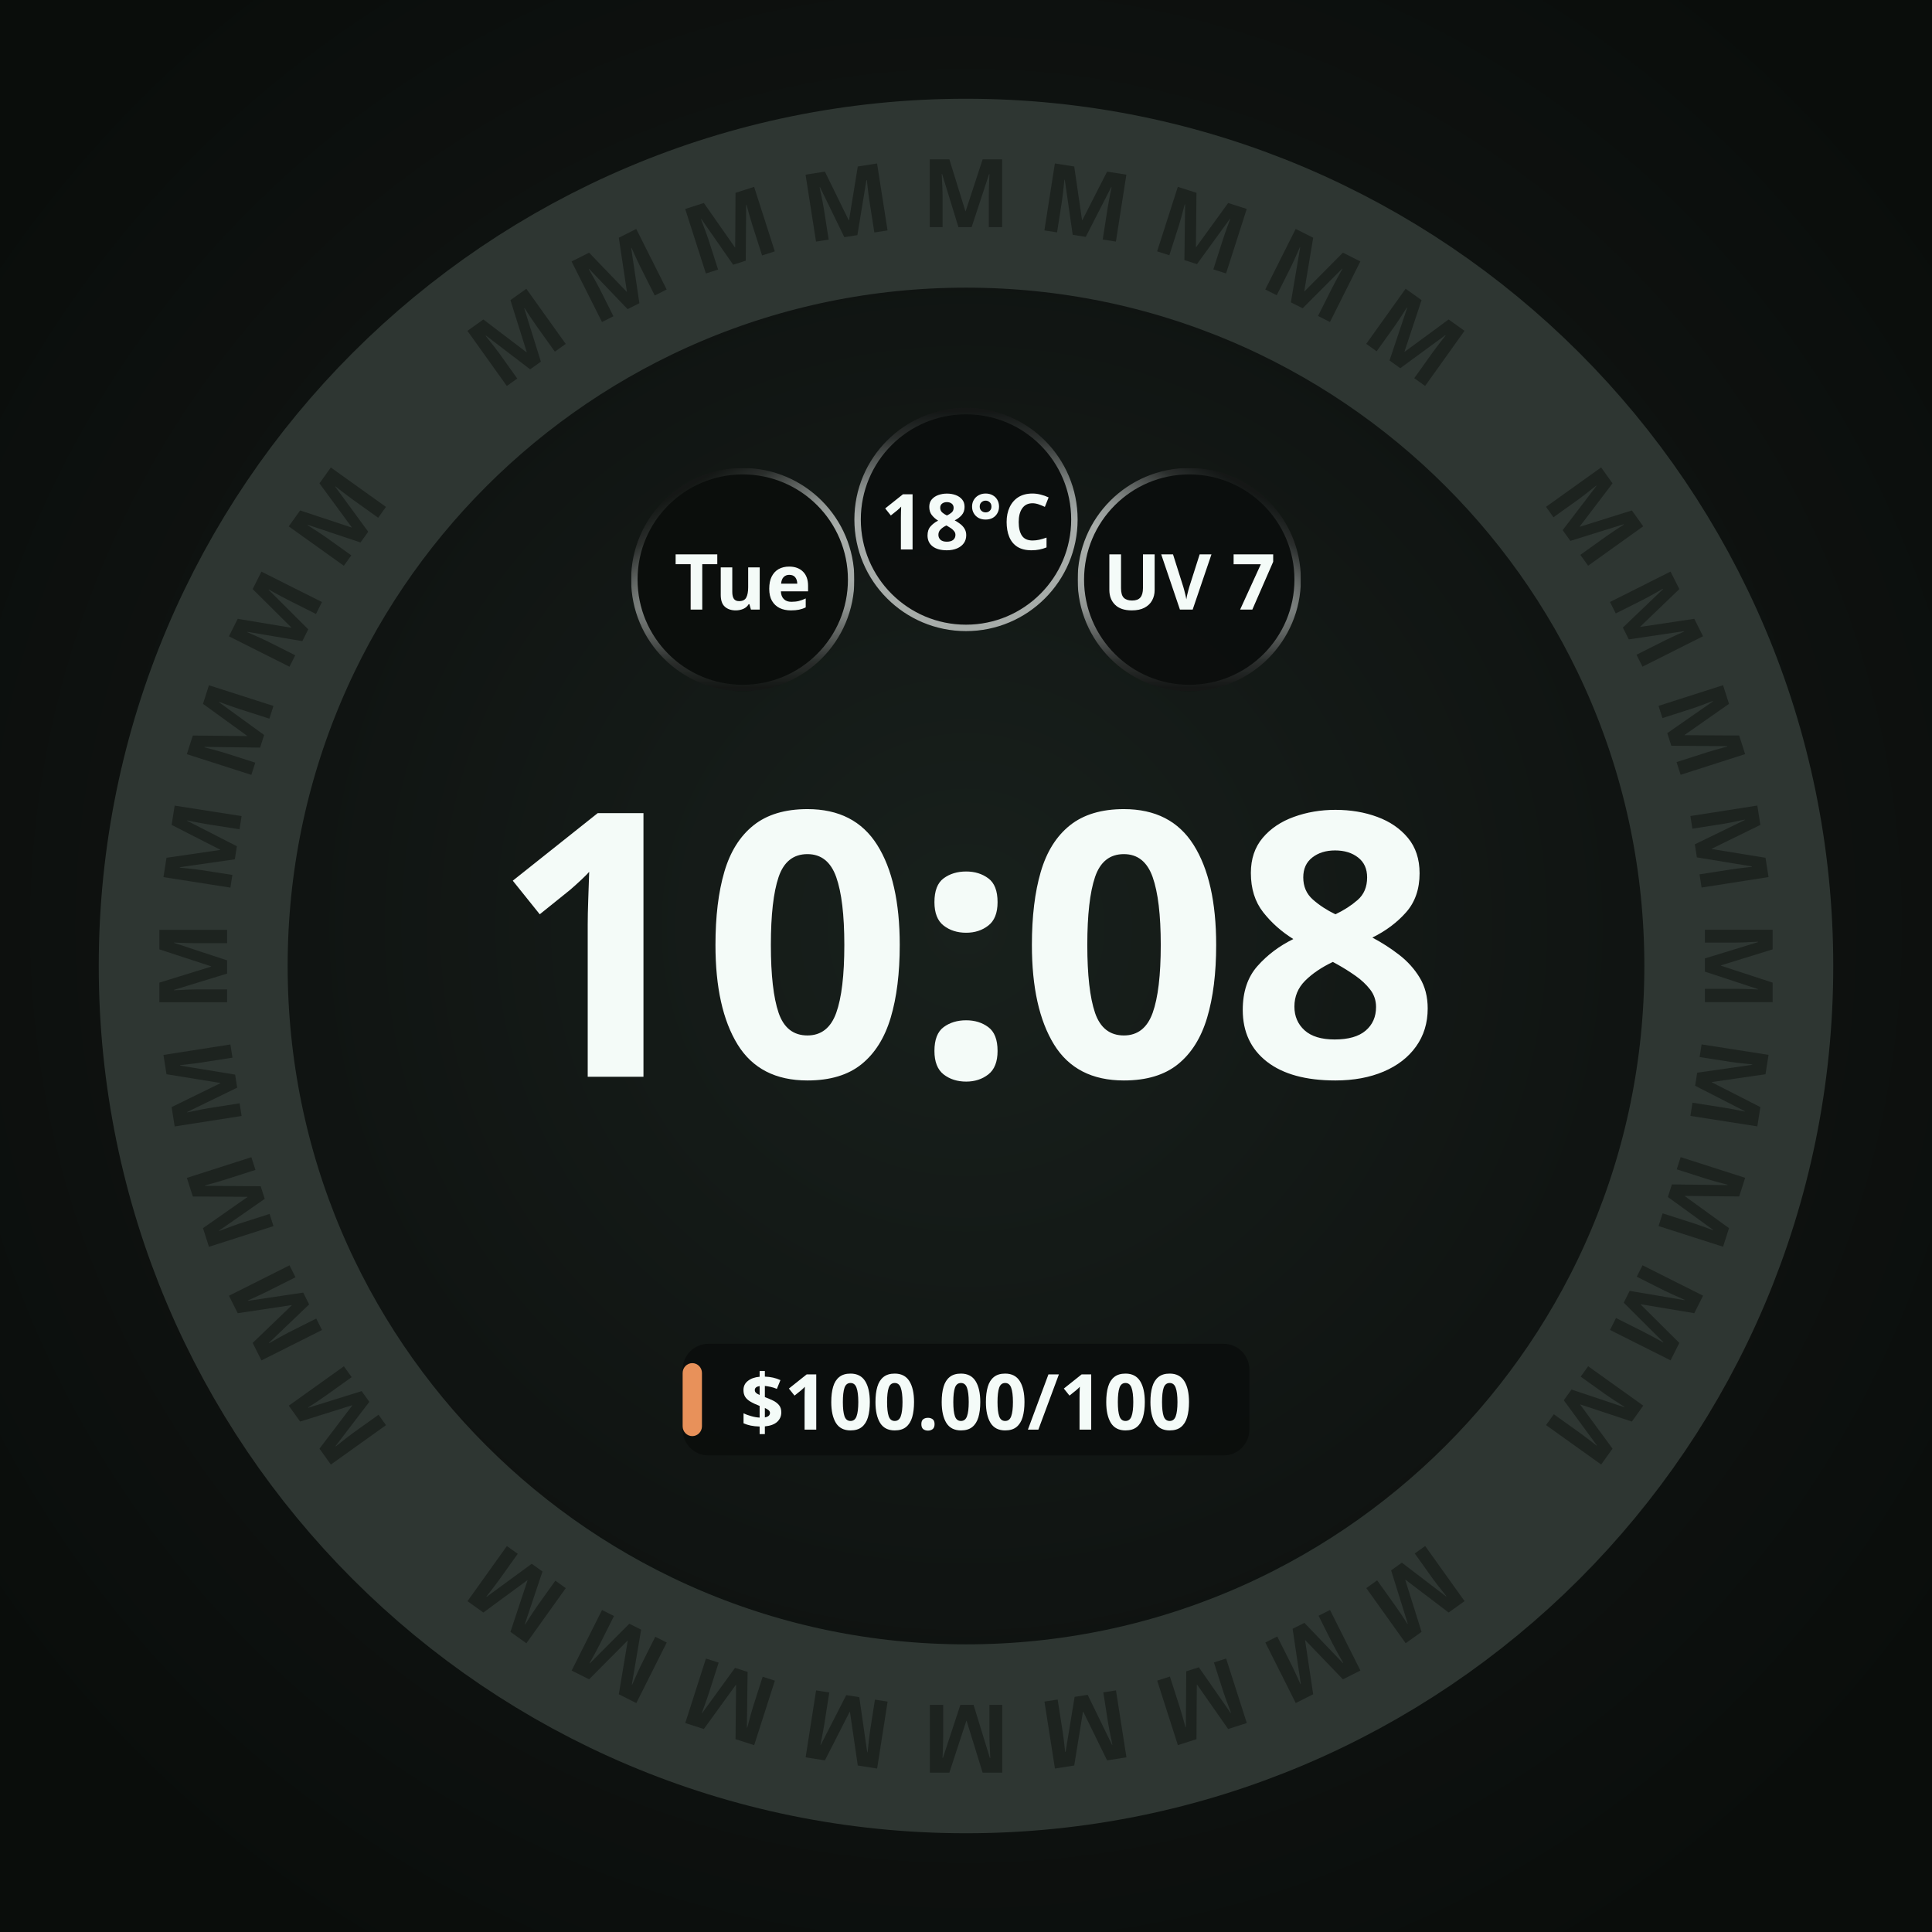
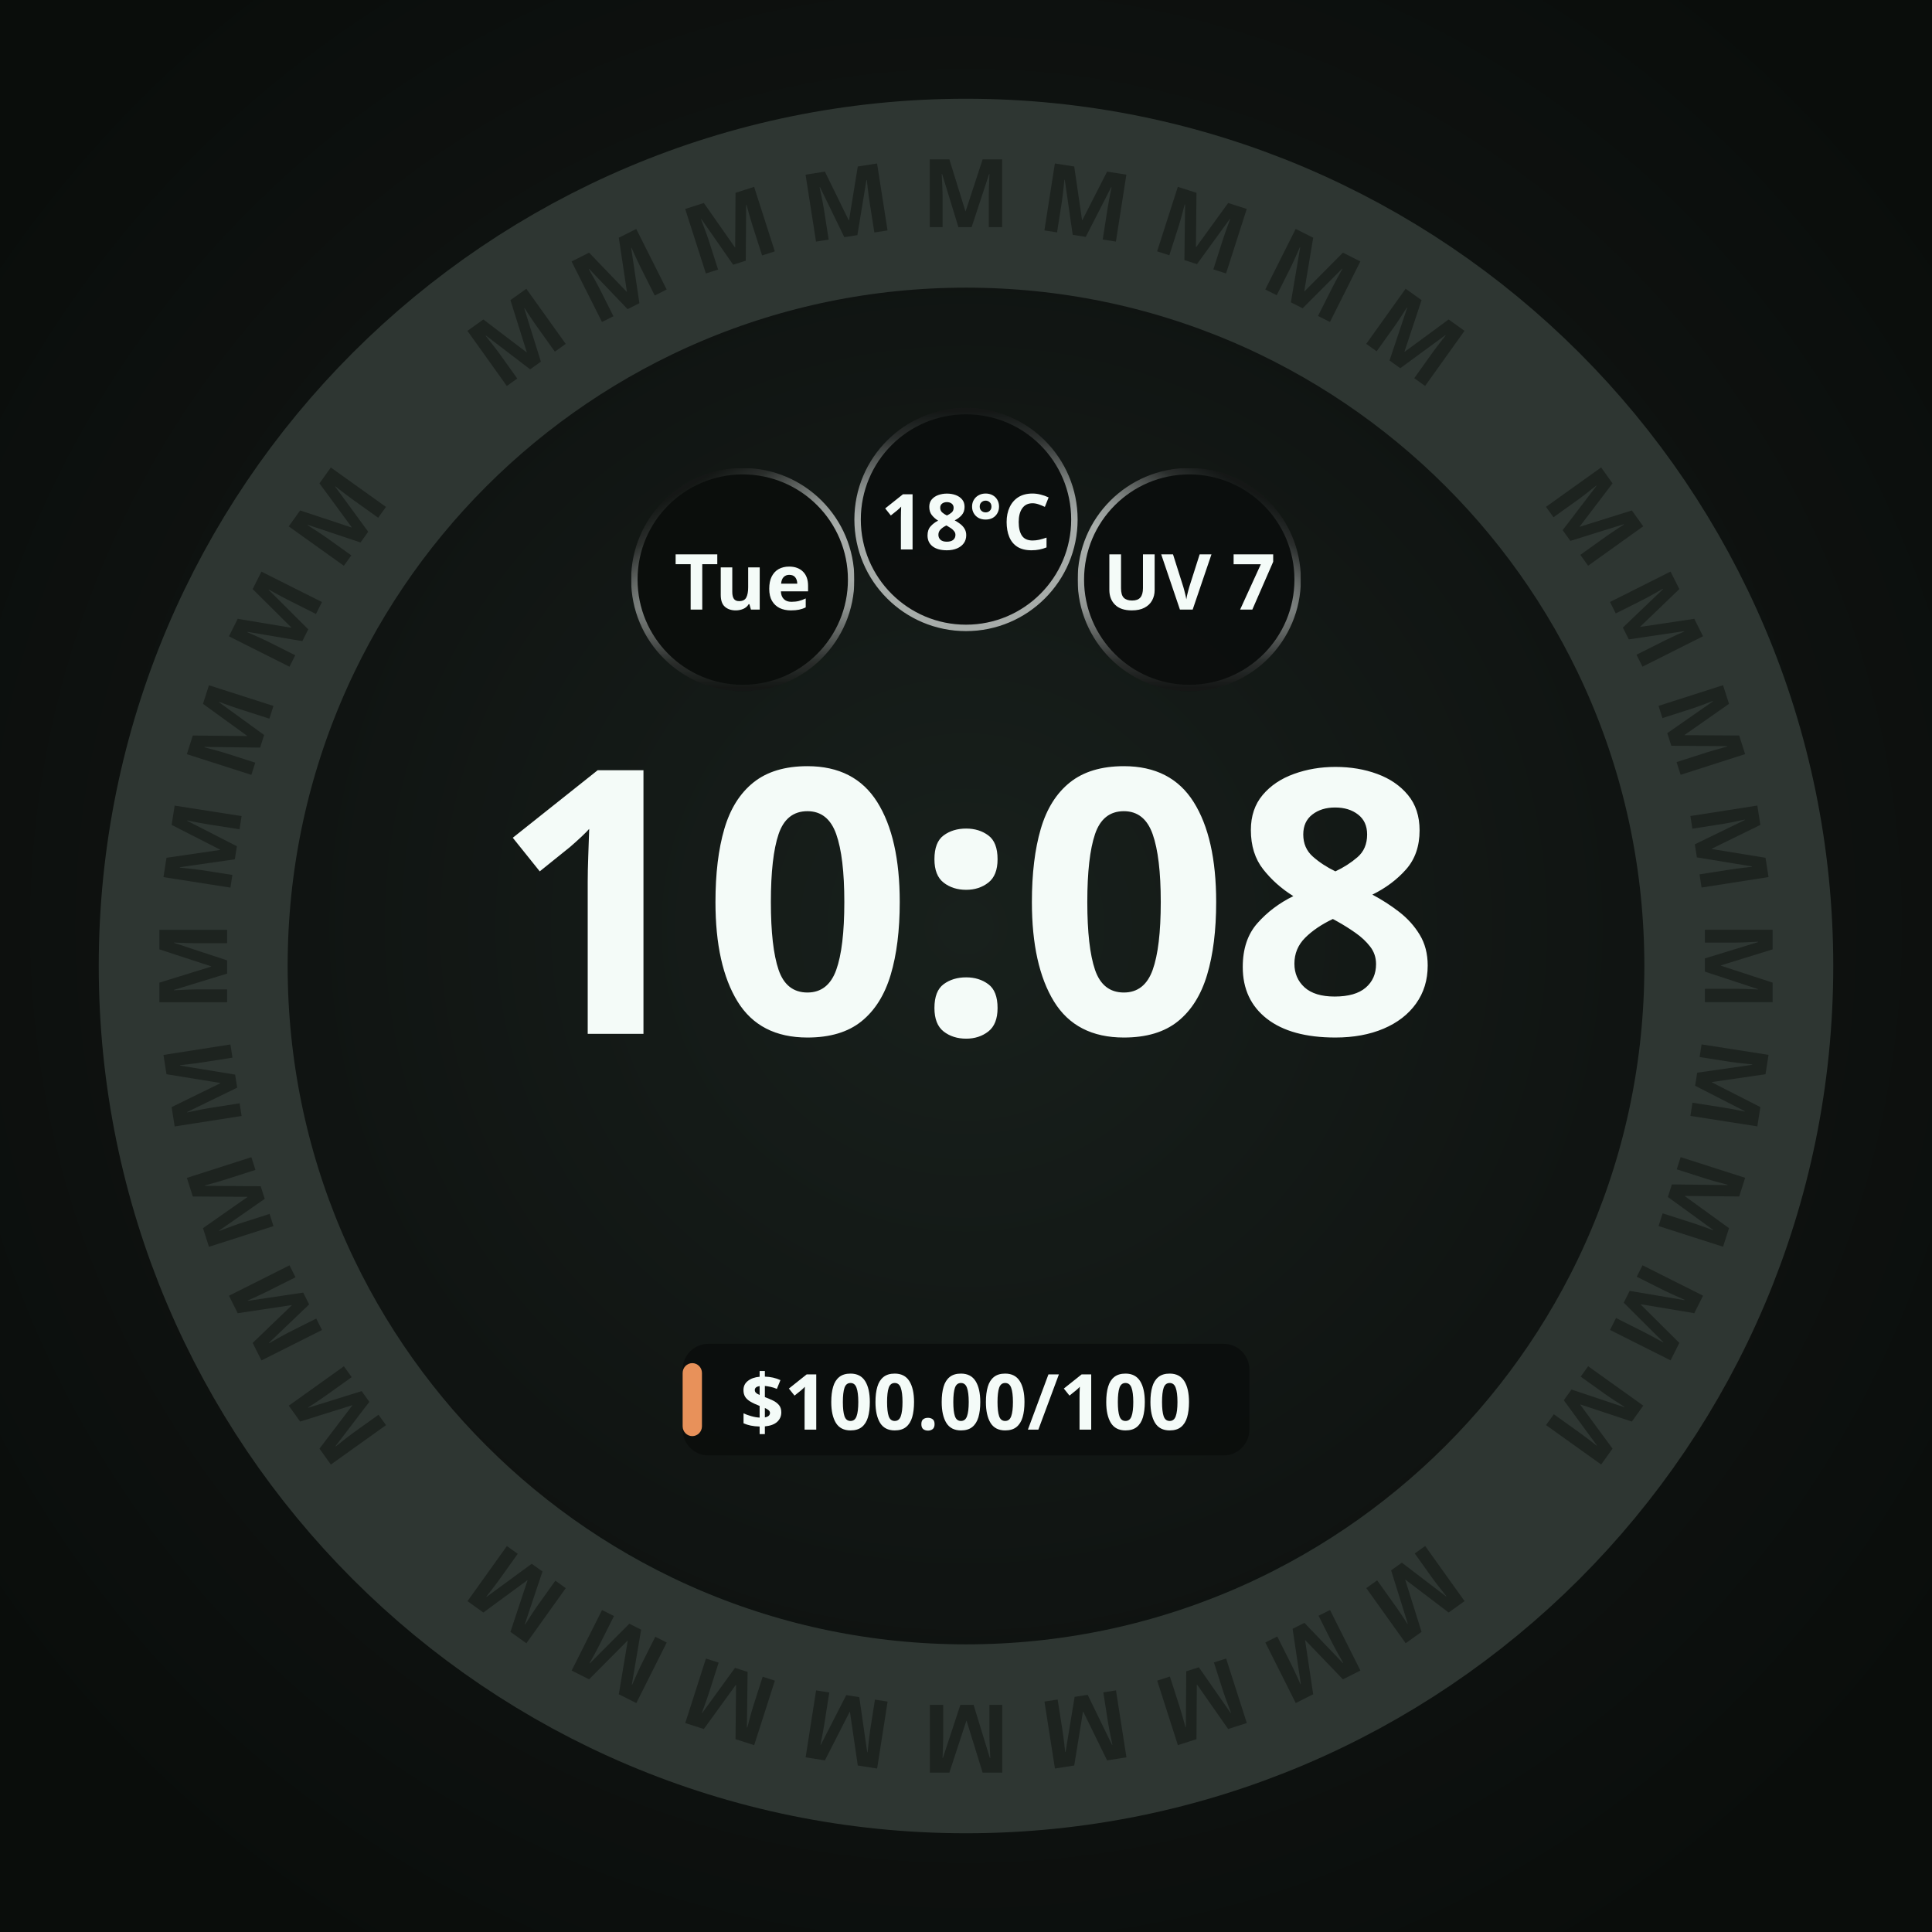
<svg xmlns="http://www.w3.org/2000/svg" width="450" height="450" viewBox="0 0 450 450" role="img" aria-label="Exhausted budget keeps its money label">
  <defs>
    <radialGradient id="lift" cx="50%" cy="48%" r="62%">
      <stop offset="0%" stop-color="#18201C" />
      <stop offset="55%" stop-color="#101412" />
      <stop offset="100%" stop-color="#0A0D0B" />
    </radialGradient>
    <radialGradient id="cellRecess" cx="50%" cy="50%" r="50%">
      <stop offset="0%" stop-color="#0B0E0C" />
      <stop offset="55%" stop-color="#0B0E0C" />
      <stop offset="100%" stop-color="#242A27" />
    </radialGradient>
  </defs>
  <rect width="450" height="450" fill="url(#lift)" />
  <circle cx="225" cy="225" r="180" fill="none" stroke="#2E3632" stroke-width="44" />
  <g font-family="Noto Sans, sans-serif" font-size="22.1" font-weight="700" fill="#0A0D0B" fill-opacity="0.45" text-anchor="middle">
    <text x="225" y="52.9" transform="rotate(54.44 225 225)">M</text>
    <text x="225" y="52.9" transform="rotate(63.33 225 225)">M</text>
    <text x="225" y="52.9" transform="rotate(72.22 225 225)">M</text>
    <text x="225" y="52.9" transform="rotate(81.11 225 225)">M</text>
    <text x="225" y="52.9" transform="rotate(90.00 225 225)">M</text>
    <text x="225" y="52.9" transform="rotate(98.89 225 225)">M</text>
    <text x="225" y="52.9" transform="rotate(107.78 225 225)">M</text>
    <text x="225" y="52.9" transform="rotate(116.67 225 225)">M</text>
    <text x="225" y="52.9" transform="rotate(125.56 225 225)">M</text>
    <text x="225" y="52.9" transform="rotate(144.44 225 225)">M</text>
    <text x="225" y="52.9" transform="rotate(153.33 225 225)">M</text>
    <text x="225" y="52.9" transform="rotate(162.22 225 225)">M</text>
    <text x="225" y="52.9" transform="rotate(171.11 225 225)">M</text>
    <text x="225" y="52.9" transform="rotate(180.00 225 225)">M</text>
    <text x="225" y="52.9" transform="rotate(188.89 225 225)">M</text>
    <text x="225" y="52.9" transform="rotate(197.78 225 225)">M</text>
    <text x="225" y="52.9" transform="rotate(206.67 225 225)">M</text>
    <text x="225" y="52.9" transform="rotate(215.56 225 225)">M</text>
    <text x="225" y="52.9" transform="rotate(234.44 225 225)">M</text>
    <text x="225" y="52.9" transform="rotate(243.33 225 225)">M</text>
    <text x="225" y="52.9" transform="rotate(252.22 225 225)">M</text>
    <text x="225" y="52.9" transform="rotate(261.11 225 225)">M</text>
    <text x="225" y="52.9" transform="rotate(270.00 225 225)">M</text>
    <text x="225" y="52.9" transform="rotate(278.89 225 225)">M</text>
    <text x="225" y="52.9" transform="rotate(287.78 225 225)">M</text>
    <text x="225" y="52.9" transform="rotate(296.67 225 225)">M</text>
    <text x="225" y="52.9" transform="rotate(305.56 225 225)">M</text>
    <text x="225" y="52.9" transform="rotate(324.44 225 225)">M</text>
    <text x="225" y="52.9" transform="rotate(333.33 225 225)">M</text>
    <text x="225" y="52.9" transform="rotate(342.22 225 225)">M</text>
    <text x="225" y="52.9" transform="rotate(351.11 225 225)">M</text>
    <text x="225" y="52.9" transform="rotate(360.00 225 225)">M</text>
    <text x="225" y="52.9" transform="rotate(368.89 225 225)">M</text>
    <text x="225" y="52.9" transform="rotate(377.78 225 225)">M</text>
    <text x="225" y="52.9" transform="rotate(386.67 225 225)">M</text>
    <text x="225" y="52.9" transform="rotate(395.56 225 225)">M</text>
  </g>
  <circle cx="173.0" cy="135.0" r="26.0" fill="#0B0E0C" />
  <defs>
    <linearGradient id="cellRing0" gradientUnits="userSpaceOnUse" x1="185.632" y1="156.863" x2="160.368" y2="113.137">
      <stop offset="0" stop-color="#F4FBF8" stop-opacity="0.667" />
      <stop offset="0.5" stop-color="#F4FBF8" stop-opacity="0.667" />
      <stop offset="0.625" stop-color="#F4FBF8" stop-opacity="0.569" />
      <stop offset="0.75" stop-color="#F4FBF8" stop-opacity="0.353" />
      <stop offset="0.875" stop-color="#F4FBF8" stop-opacity="0.137" />
      <stop offset="1" stop-color="#F4FBF8" stop-opacity="0.039" />
    </linearGradient>
    <linearGradient id="cellBottom0" gradientUnits="userSpaceOnUse" x1="173" y1="109.75" x2="173" y2="160.25">
      <stop offset="0" stop-color="white" stop-opacity="1" />
      <stop offset="0.5" stop-color="white" stop-opacity="1" />
      <stop offset="0.625" stop-color="white" stop-opacity="0.855" />
      <stop offset="0.75" stop-color="white" stop-opacity="0.529" />
      <stop offset="0.875" stop-color="white" stop-opacity="0.208" />
      <stop offset="1" stop-color="white" stop-opacity="0.059" />
    </linearGradient>
    <mask id="cellBottomMask0" maskUnits="userSpaceOnUse" x="147" y="109" width="52" height="52">
      <rect x="147" y="109" width="52" height="52" fill="url(#cellBottom0)" />
    </mask>
  </defs>
  <circle cx="173.0" cy="135.0" r="25.25" fill="none" stroke="url(#cellRing0)" stroke-width="1.50" stroke-opacity="1" mask="url(#cellBottomMask0)" />
  <text x="173.0" y="135.0" text-anchor="middle" dominant-baseline="central" font-family="Noto Sans, sans-serif" font-size="18.0" font-weight="700" fill="#F4FBF8" fill-opacity="1">Tue</text>
  <circle cx="225.0" cy="121.0" r="26.0" fill="#0B0E0C" fill-opacity="0.92" />
  <defs>
    <linearGradient id="cellRing1" gradientUnits="userSpaceOnUse" x1="225" y1="146.25" x2="225" y2="95.75">
      <stop offset="0" stop-color="#F4FBF8" stop-opacity="0.667" />
      <stop offset="0.5" stop-color="#F4FBF8" stop-opacity="0.667" />
      <stop offset="0.625" stop-color="#F4FBF8" stop-opacity="0.569" />
      <stop offset="0.75" stop-color="#F4FBF8" stop-opacity="0.353" />
      <stop offset="0.875" stop-color="#F4FBF8" stop-opacity="0.137" />
      <stop offset="1" stop-color="#F4FBF8" stop-opacity="0.039" />
    </linearGradient>
  </defs>
  <circle cx="225.0" cy="121.0" r="25.25" fill="none" stroke="url(#cellRing1)" stroke-width="1.50" stroke-opacity="1" />
  <text x="225.0" y="121.0" text-anchor="middle" dominant-baseline="central" font-family="Noto Sans, sans-serif" font-size="18.0" font-weight="700" fill="#F4FBF8" fill-opacity="1">18°C</text>
  <circle cx="277.0" cy="135.0" r="26.0" fill="#0B0E0C" fill-opacity="0.92" />
  <defs>
    <linearGradient id="cellRing2" gradientUnits="userSpaceOnUse" x1="264.368" y1="156.863" x2="289.632" y2="113.137">
      <stop offset="0" stop-color="#F4FBF8" stop-opacity="0.667" />
      <stop offset="0.5" stop-color="#F4FBF8" stop-opacity="0.667" />
      <stop offset="0.625" stop-color="#F4FBF8" stop-opacity="0.569" />
      <stop offset="0.75" stop-color="#F4FBF8" stop-opacity="0.353" />
      <stop offset="0.875" stop-color="#F4FBF8" stop-opacity="0.137" />
      <stop offset="1" stop-color="#F4FBF8" stop-opacity="0.039" />
    </linearGradient>
    <linearGradient id="cellBottom2" gradientUnits="userSpaceOnUse" x1="277" y1="109.75" x2="277" y2="160.25">
      <stop offset="0" stop-color="white" stop-opacity="1" />
      <stop offset="0.5" stop-color="white" stop-opacity="1" />
      <stop offset="0.625" stop-color="white" stop-opacity="0.855" />
      <stop offset="0.75" stop-color="white" stop-opacity="0.529" />
      <stop offset="0.875" stop-color="white" stop-opacity="0.208" />
      <stop offset="1" stop-color="white" stop-opacity="0.059" />
    </linearGradient>
    <mask id="cellBottomMask2" maskUnits="userSpaceOnUse" x="251" y="109" width="52" height="52">
      <rect x="251" y="109" width="52" height="52" fill="url(#cellBottom2)" />
    </mask>
  </defs>
  <circle cx="277.0" cy="135.0" r="25.25" fill="none" stroke="url(#cellRing2)" stroke-width="1.50" stroke-opacity="1" mask="url(#cellBottomMask2)" />
  <text x="277.0" y="135.0" text-anchor="middle" dominant-baseline="central" font-family="Noto Sans, sans-serif" font-size="18.0" font-weight="700" fill="#F4FBF8" fill-opacity="1">UV 7</text>
-   <text x="225" y="250.8" text-anchor="middle" font-family="Noto Sans, sans-serif" font-size="86.0" font-weight="700" fill="#F4FBF8">10:08</text>
+   <text x="225" y="240.8" text-anchor="middle" font-family="Noto Sans, sans-serif" font-size="86.0" font-weight="700" fill="#F4FBF8">10:08</text>
  <rect x="159.0" y="313.0" width="132.0" height="26.0" rx="6.0" fill="#0B0E0C" fill-opacity="0.92" />
  <rect x="159.0" y="317.5" width="4.5" height="17.0" rx="2.3" fill="#E8915A" />
  <text x="225.0" y="326.0" text-anchor="middle" dominant-baseline="central" font-family="Noto Sans, sans-serif" font-size="18.0" font-weight="700" fill="#F4FBF8">$100.00/100</text>
</svg>
